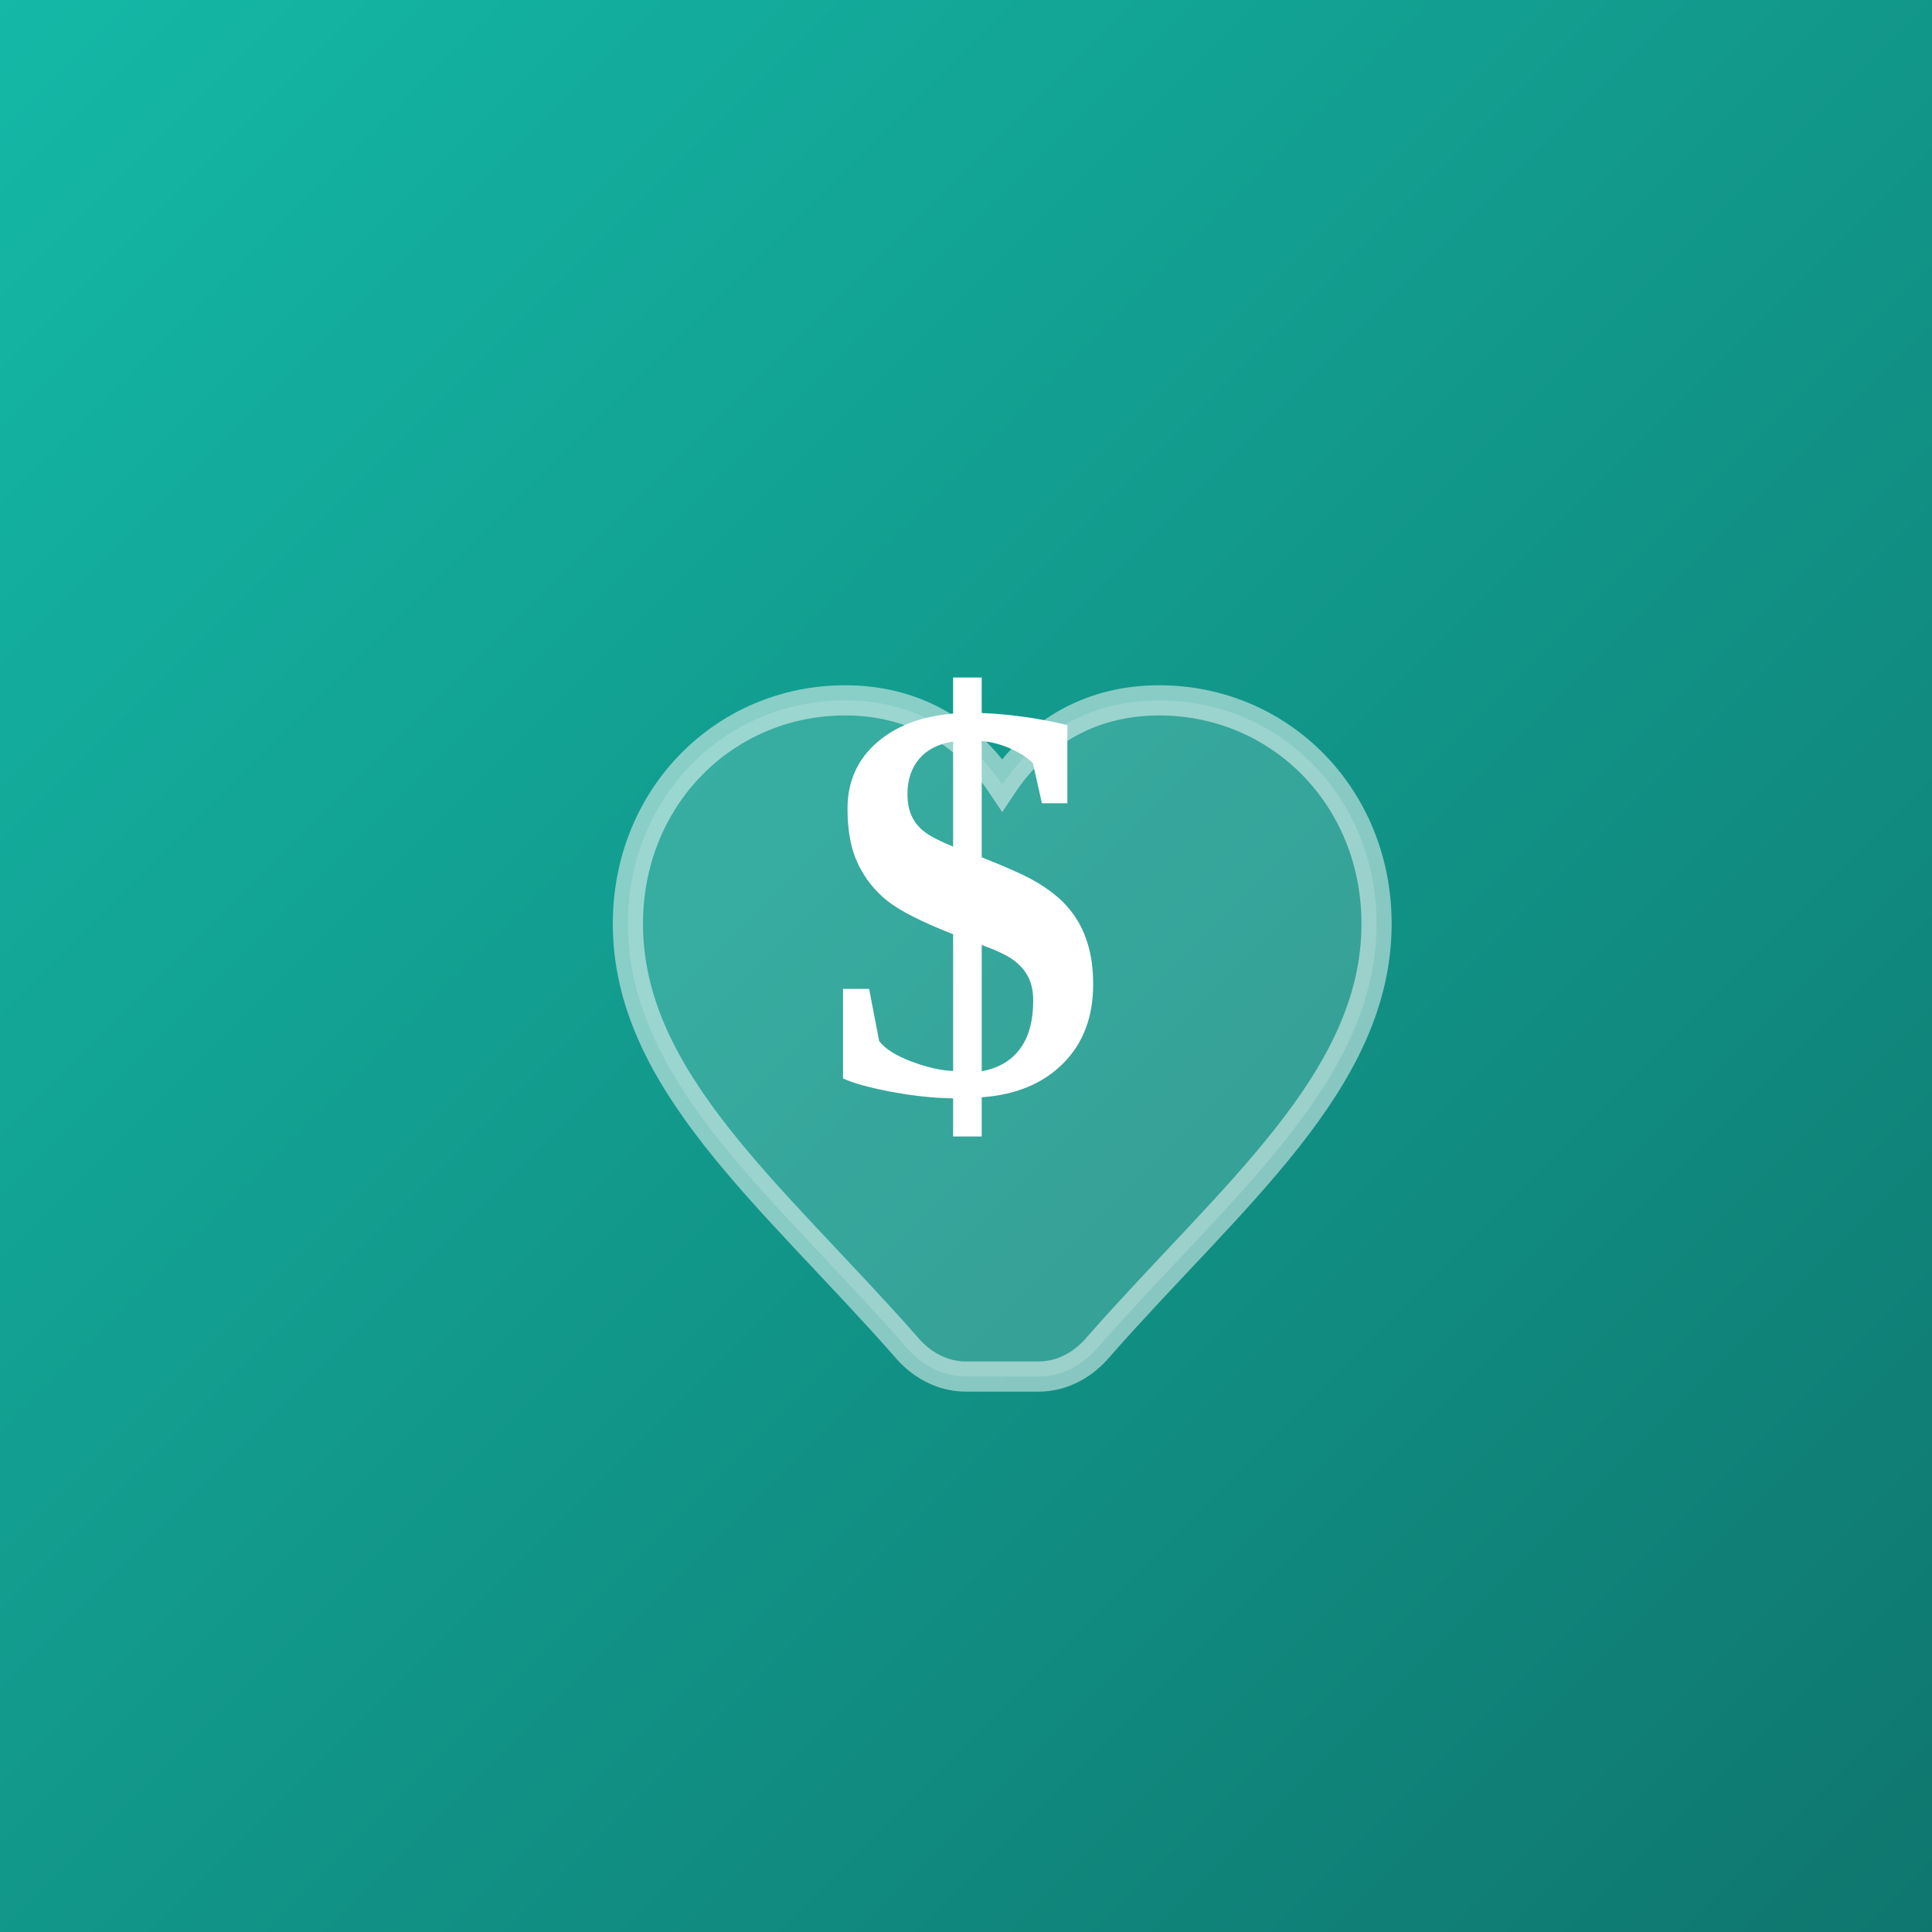
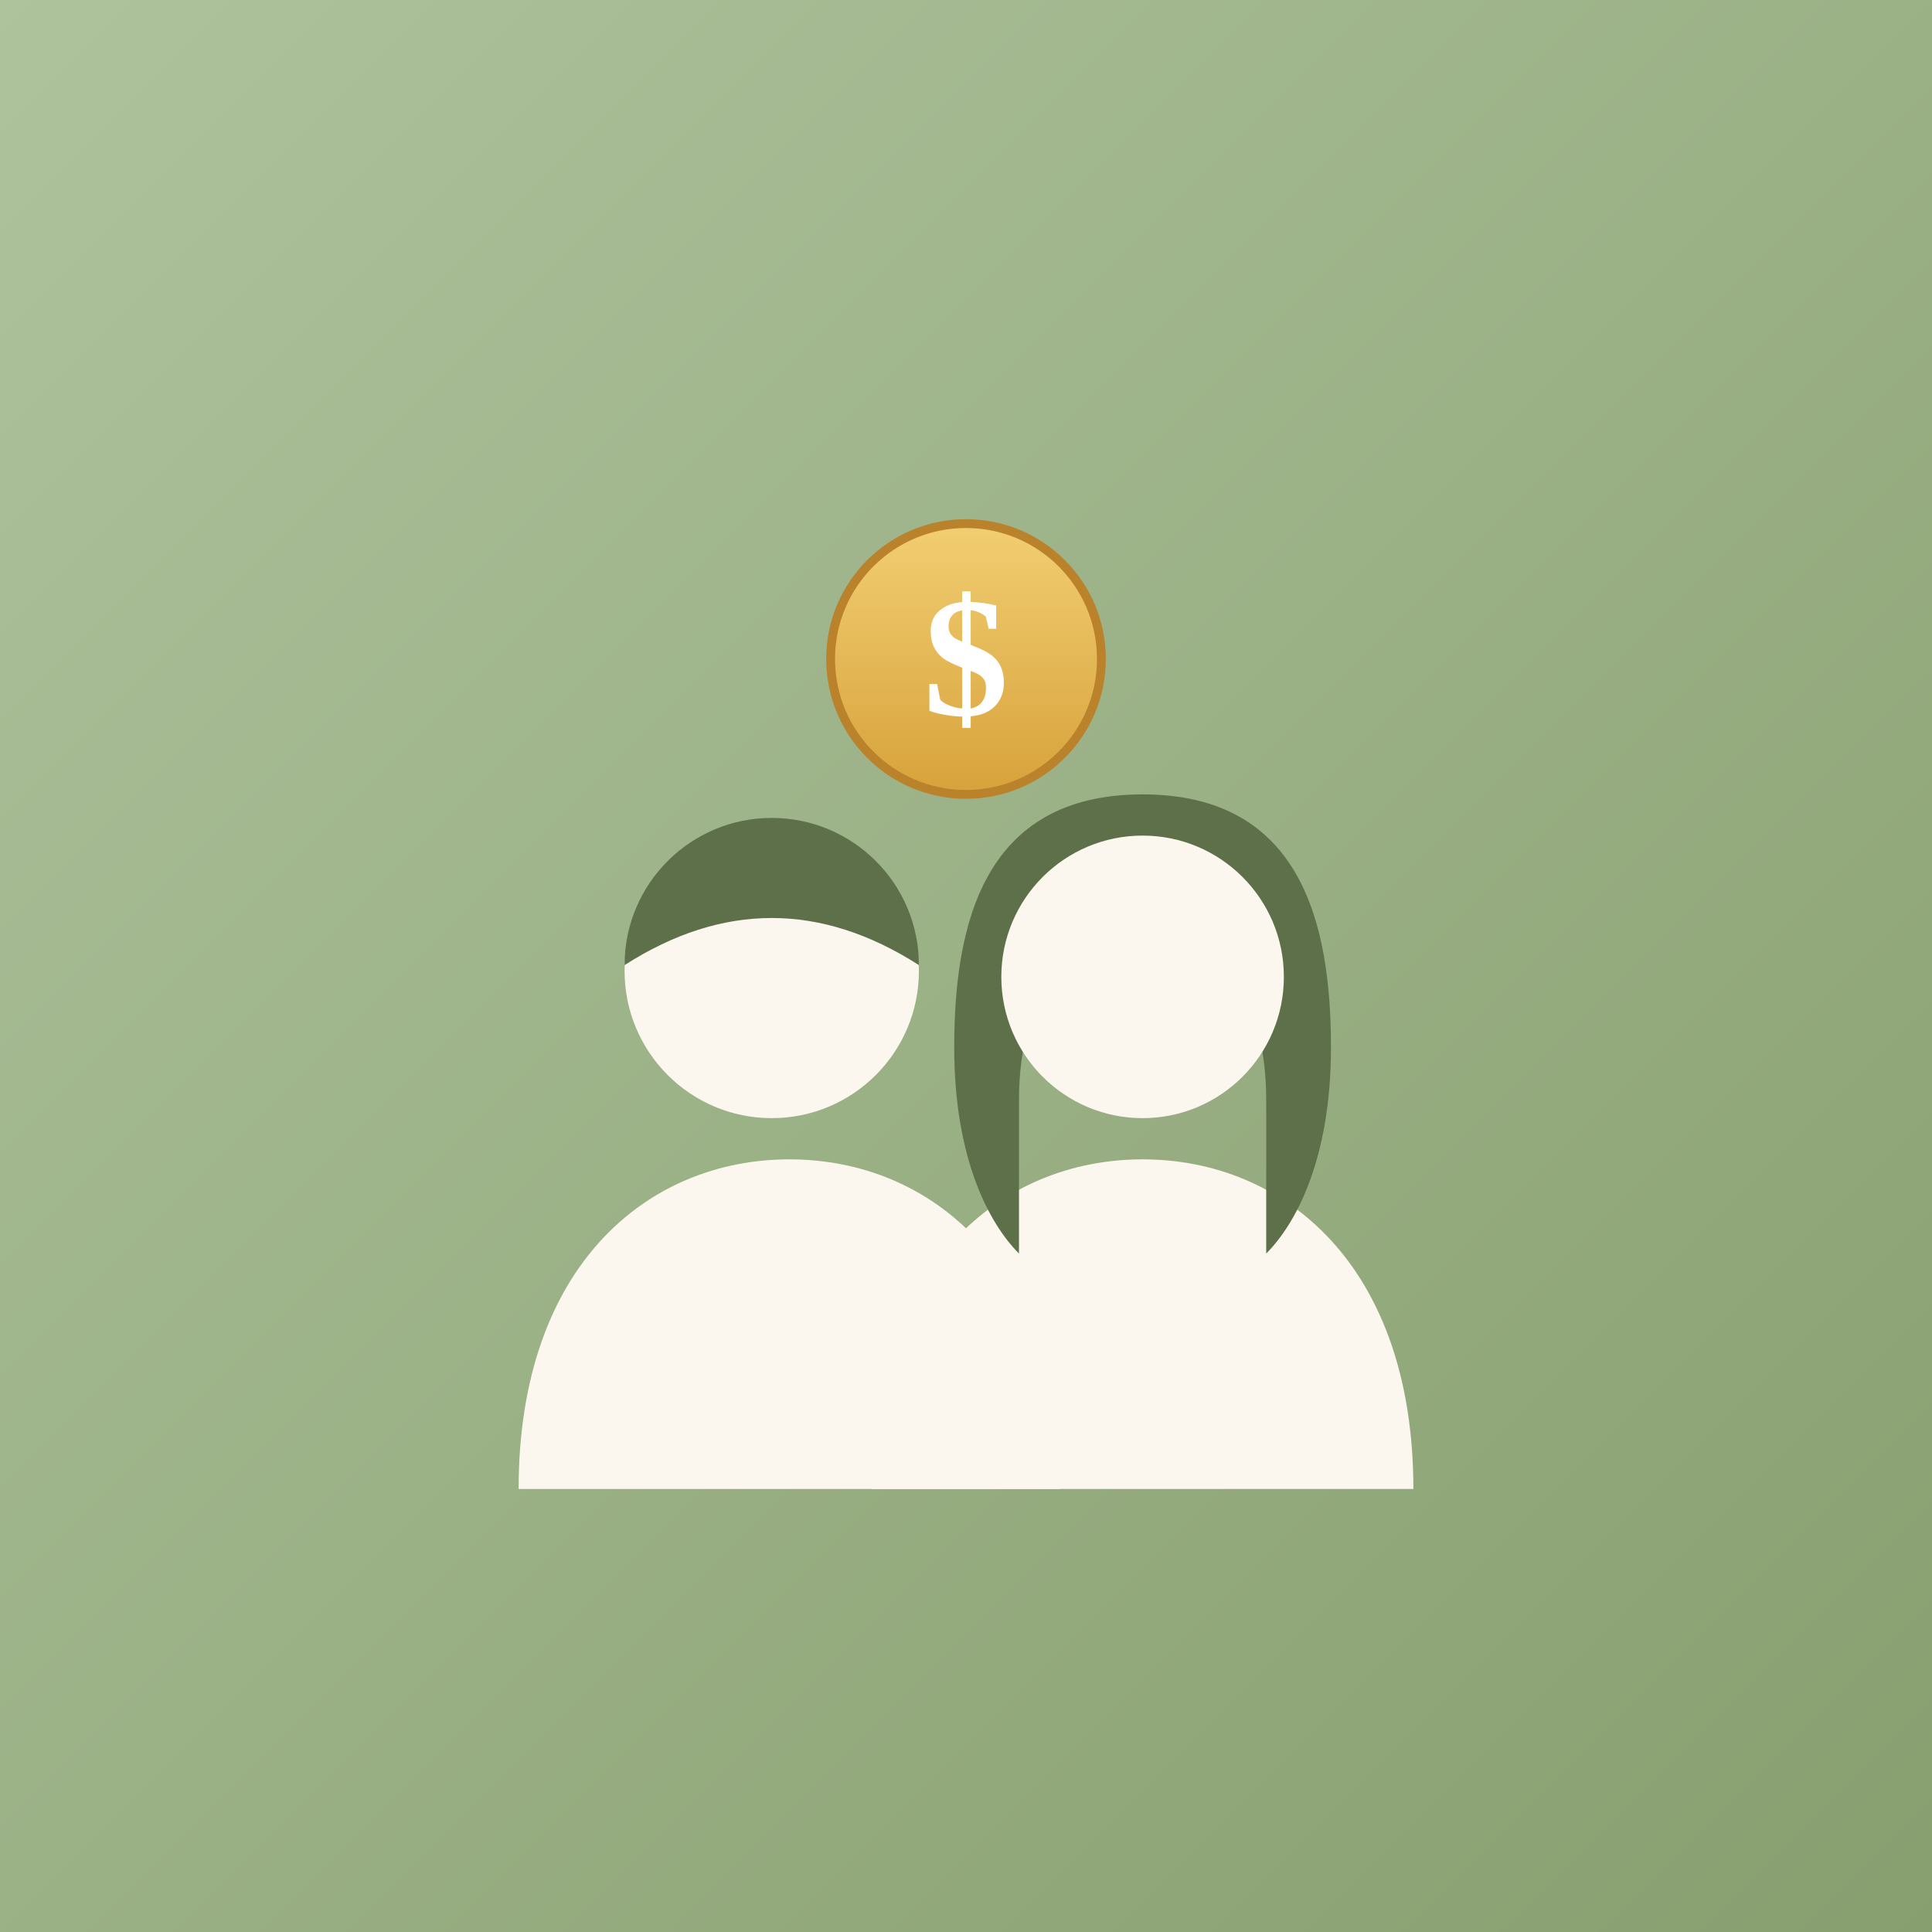
<svg xmlns="http://www.w3.org/2000/svg" width="512" height="512" viewBox="0 0 512 512">
  <defs>
-     <linearGradient id="bgm" x1="0" y1="0" x2="1" y2="1">
-       <stop offset="0" stop-color="#14b8a6" />
-       <stop offset="1" stop-color="#0f766e" />
+     <linearGradient id="sagem" x1="0" y1="0" x2="1" y2="1">
+       <stop offset="0" stop-color="#AEC29C" />
+       <stop offset="1" stop-color="#879F6F" />
+     </linearGradient>
+     <linearGradient id="goldm" x1="0" y1="0" x2="0" y2="1">
+       <stop offset="0" stop-color="#F2CE72" />
+       <stop offset="1" stop-color="#D7A23B" />
    </linearGradient>
  </defs>
-   <rect width="512" height="512" fill="url(#bgm)" />
-   <g transform="translate(51.2 51.2) scale(0.8)">
-     <path d="M256 392c-8 0-15-4-20-10-44-50-92-88-92-140 0-42 32-74 72-74 22 0 40 10 52 28 12-18 30-28 52-28 40 0 72 32 72 74 0 52-48 90-92 140-5 6-12 10-20 10z" fill="#ffffff" fill-opacity="0.16" stroke="#ffffff" stroke-width="10" stroke-opacity="0.5" />
-     <text x="256" y="298" font-family="Georgia, 'Times New Roman', serif" font-size="190" font-weight="700" text-anchor="middle" fill="#ffffff">$</text>
+   <rect width="512" height="512" fill="url(#sagem)" />
+   <g transform="translate(256 262) scale(0.78) translate(-256 -262)">
+     <path d="M104,432 C104,356 148,320 196,320 C244,320 288,356 288,432 Z" fill="#FBF7EE" />
+     <path d="M224,432 C224,356 268,320 316,320 C364,320 408,356 408,432 Z" fill="#FBF7EE" />
+     <path d="M316,196 C262,196 252,240 252,282 C252,320 264,342 274,352 L274,300              C274,262 292,244 316,244 C340,244 358,262 358,300 L358,352              C368,342 380,320 380,282 C380,240 370,196 316,196 Z" fill="#5D7049" />
+     <circle cx="190" cy="256" r="50" fill="#FBF7EE" />
+     <circle cx="316" cy="258" r="48" fill="#FBF7EE" />
+     <path d="M140,254 A50,50 0 0 1 240,254 Q190,222 140,254 Z" fill="#5D7049" />
+     <circle cx="256" cy="150" r="46" fill="url(#goldm)" stroke="#B9822B" stroke-width="3" />
+     <text x="256" y="169" text-anchor="middle" font-family="Georgia, 'Times New Roman', serif" font-size="58" font-weight="700" fill="#FFFFFF">$</text>
  </g>
</svg>
